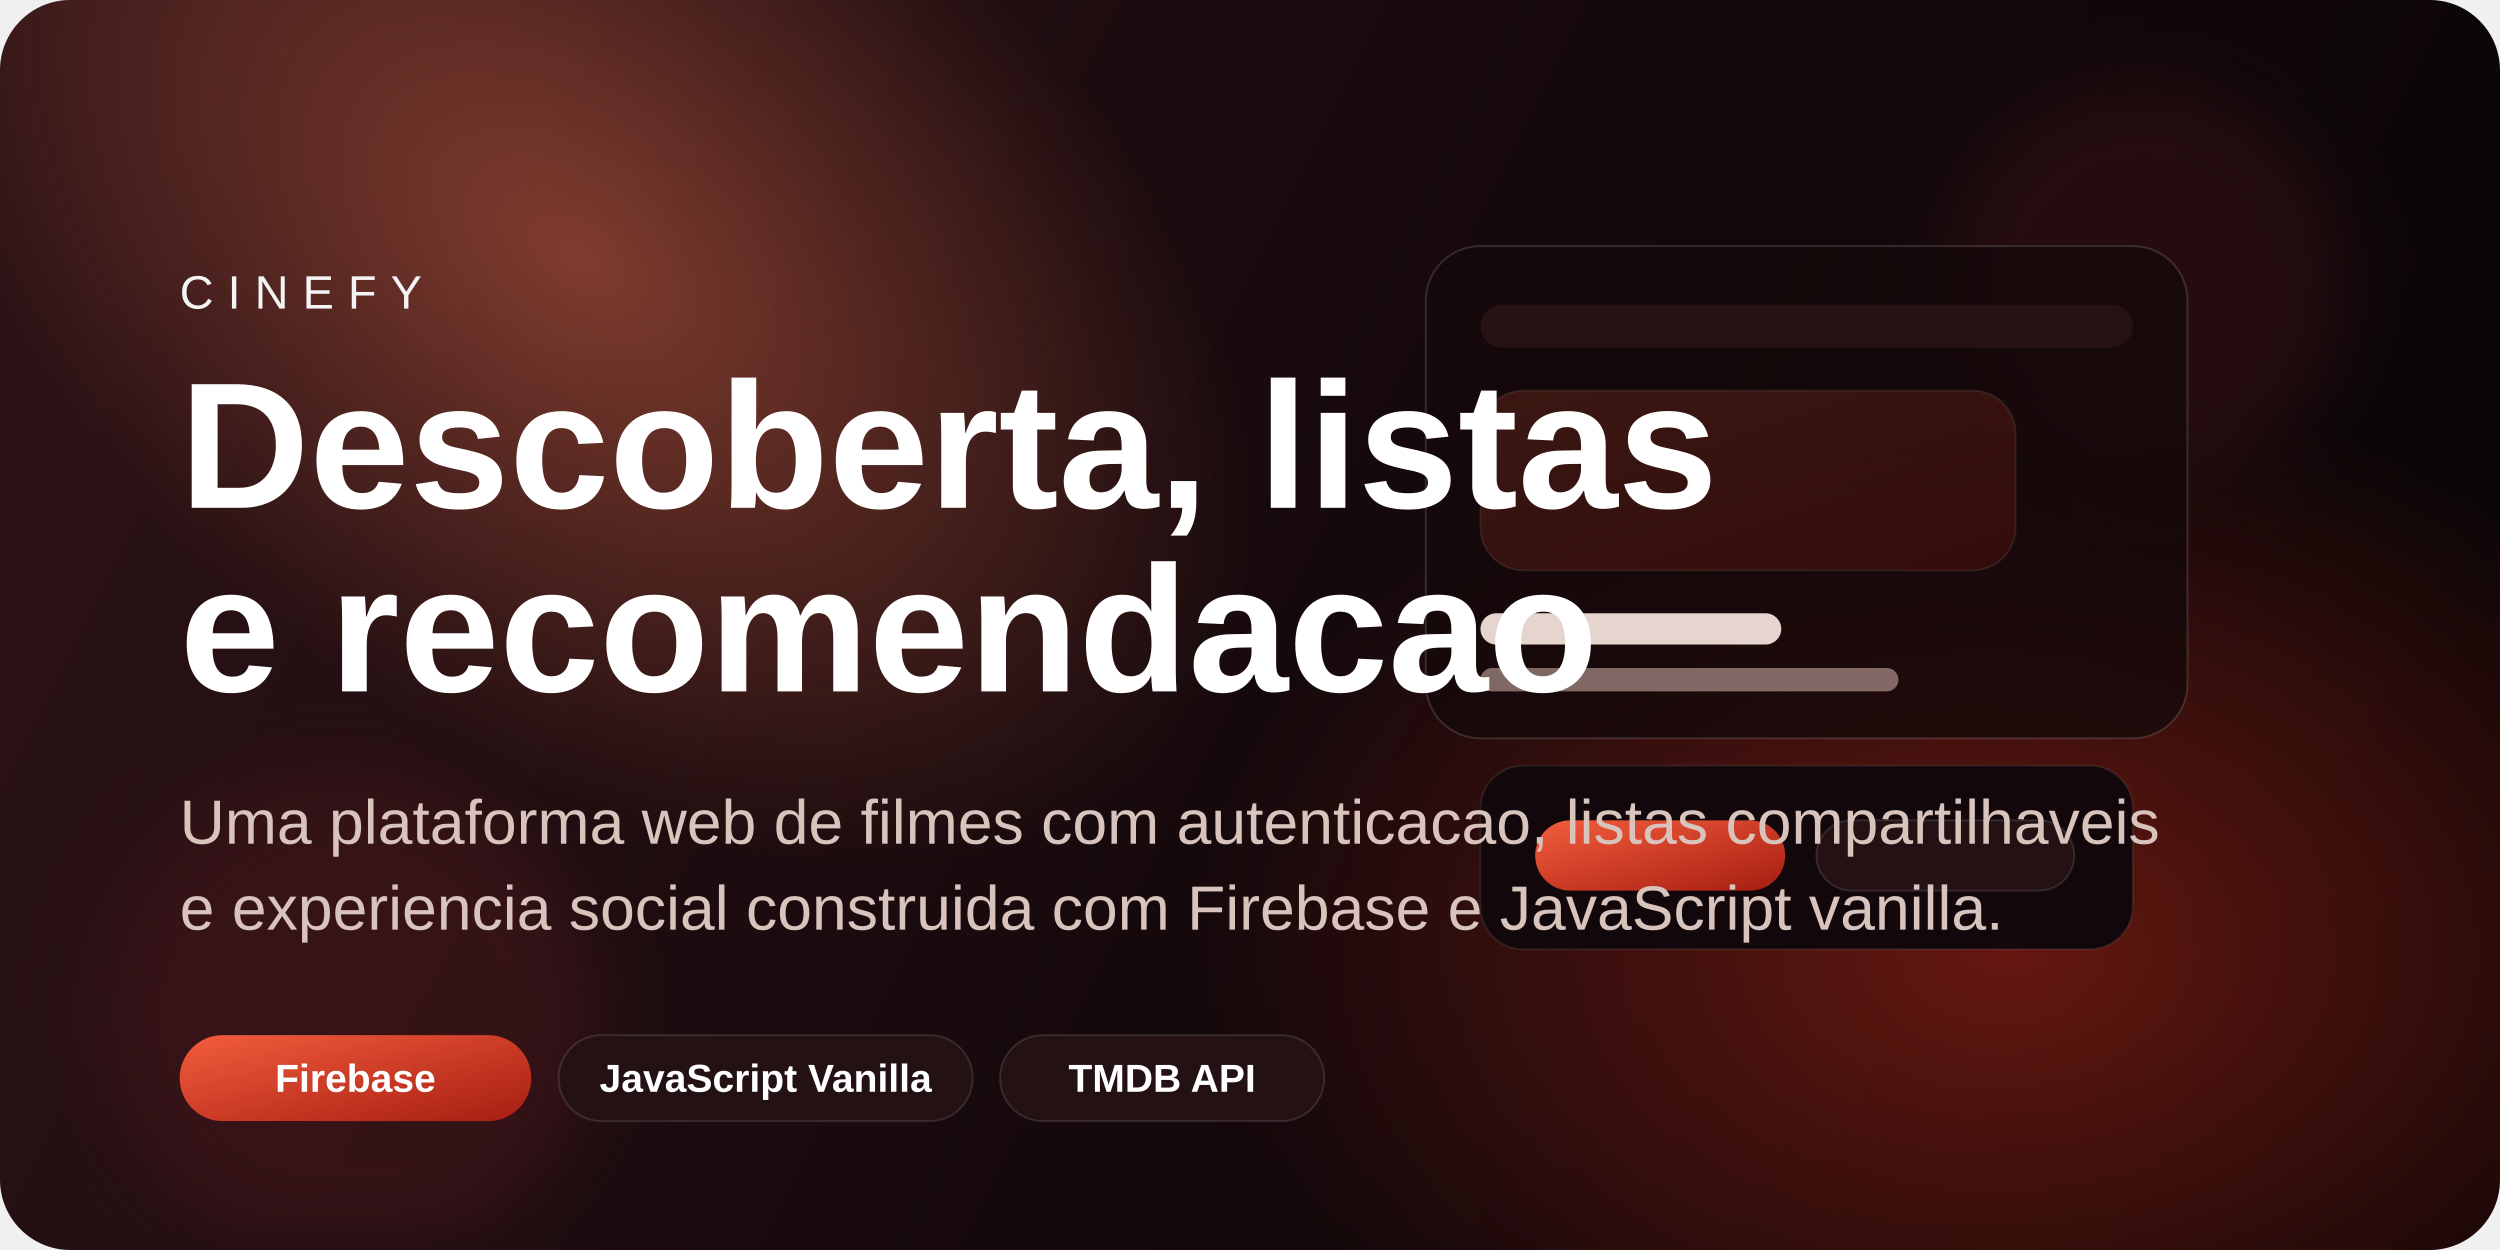
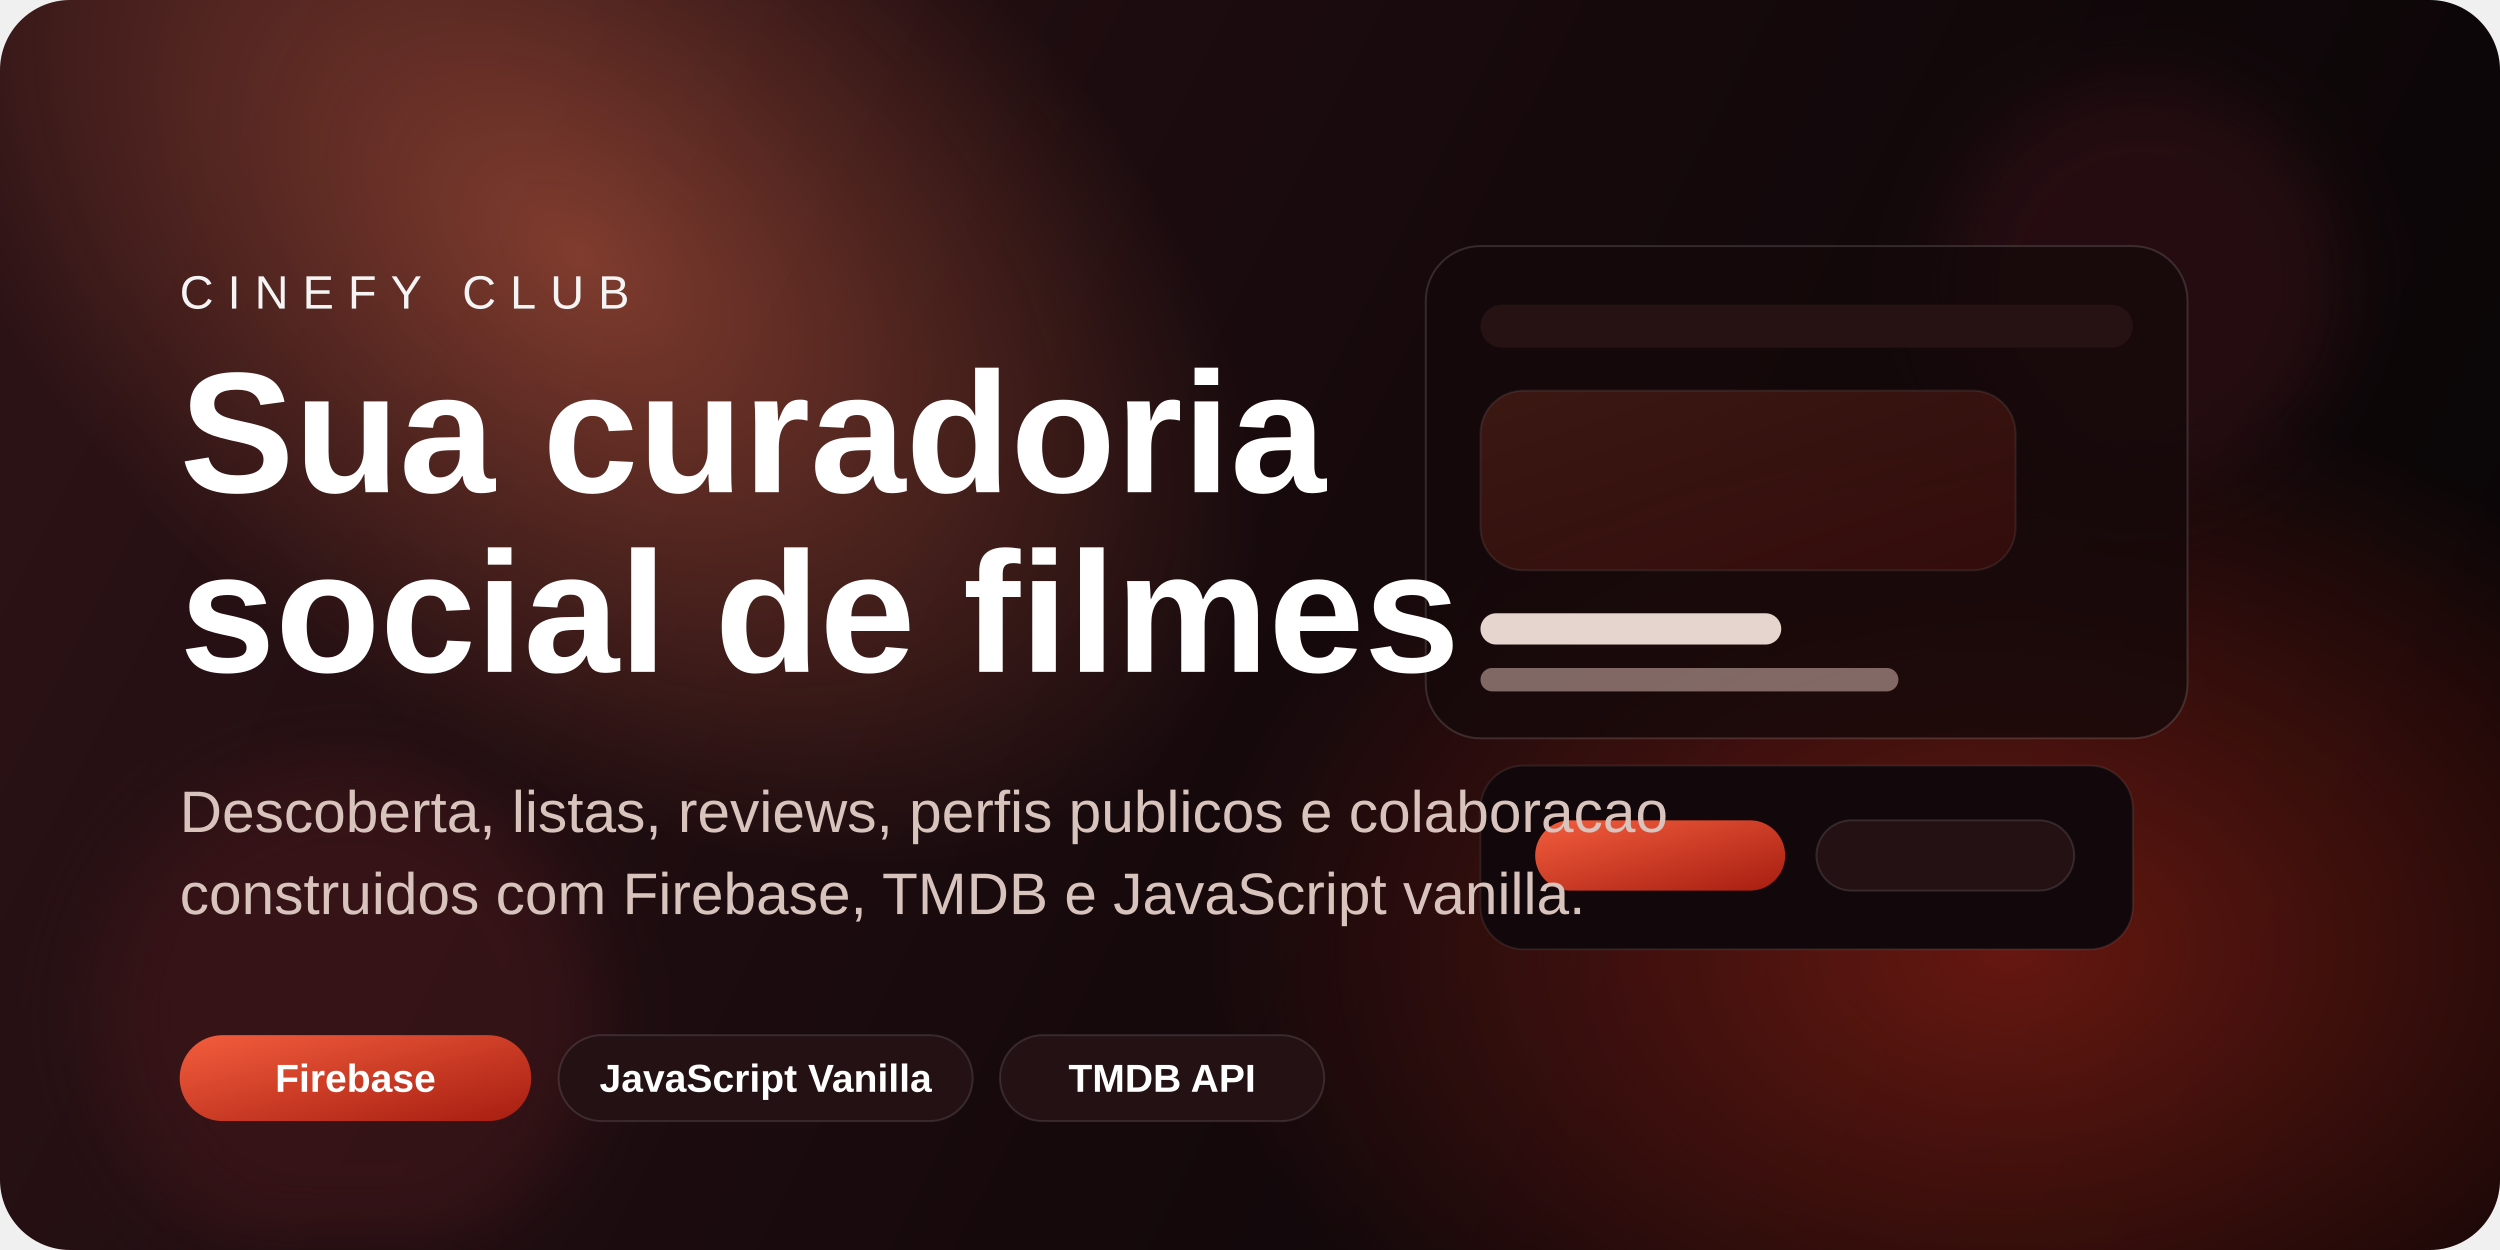
<svg xmlns="http://www.w3.org/2000/svg" width="1280" height="640" viewBox="0 0 1280 640" fill="none">
  <defs>
    <linearGradient id="bg" x1="92" y1="58" x2="1176" y2="604" gradientUnits="userSpaceOnUse">
      <stop stop-color="#2B1215" />
      <stop offset="0.52" stop-color="#16090C" />
      <stop offset="1" stop-color="#090506" />
    </linearGradient>
    <radialGradient id="glowLeft" cx="0" cy="0" r="1" gradientUnits="userSpaceOnUse" gradientTransform="translate(297 132) rotate(38.1) scale(398 247)">
      <stop stop-color="#FF7A55" stop-opacity="0.42" />
      <stop offset="1" stop-color="#FF7A55" stop-opacity="0" />
    </radialGradient>
    <radialGradient id="glowRight" cx="0" cy="0" r="1" gradientUnits="userSpaceOnUse" gradientTransform="translate(1027 486) rotate(180) scale(413 289)">
      <stop stop-color="#CE2C1A" stop-opacity="0.46" />
      <stop offset="1" stop-color="#CE2C1A" stop-opacity="0" />
    </radialGradient>
    <linearGradient id="accent" x1="0" y1="0" x2="1" y2="1">
      <stop stop-color="#F35D3D" />
      <stop offset="1" stop-color="#A61D10" />
    </linearGradient>
    <filter id="blur" x="-120" y="-120" width="1520" height="880" filterUnits="userSpaceOnUse" color-interpolation-filters="sRGB">
      <feGaussianBlur stdDeviation="18" />
    </filter>
  </defs>
  <rect width="1280" height="640" rx="36" fill="url(#bg)" />
  <rect width="1280" height="640" rx="36" fill="url(#glowLeft)" />
  <rect width="1280" height="640" rx="36" fill="url(#glowRight)" />
  <g opacity="0.8" filter="url(#blur)">
    <circle cx="1097" cy="145" r="102" fill="#2A0E12" />
    <circle cx="177" cy="520" r="128" fill="#391418" />
  </g>
  <rect x="730" y="126" width="390" height="252" rx="28" fill="#14090A" fill-opacity="0.76" stroke="#FFFFFF" stroke-opacity="0.14" />
  <rect x="758" y="156" width="334" height="22" rx="11" fill="#261113" />
  <rect x="758" y="200" width="274" height="92" rx="22" fill="url(#accent)" fill-opacity="0.18" stroke="#FFFFFF" stroke-opacity="0.08" />
  <rect x="758" y="314" width="154" height="16" rx="8" fill="#F7E5DE" fill-opacity="0.92" />
  <rect x="758" y="342" width="214" height="12" rx="6" fill="#D5B6AE" fill-opacity="0.55" />
  <rect x="758" y="392" width="334" height="94" rx="22" fill="#12070A" stroke="#FFFFFF" stroke-opacity="0.08" />
  <rect x="786" y="420" width="128" height="36" rx="18" fill="url(#accent)" />
  <rect x="930" y="420" width="132" height="36" rx="18" fill="#231114" stroke="#FFFFFF" stroke-opacity="0.12" />
-   <text x="92" y="158" fill="#F4F4F5" font-family="Segoe UI, Arial, sans-serif" font-size="24" letter-spacing="0.3em">CINEFY</text>
-   <text x="92" y="260" fill="#FFFFFF" font-family="Segoe UI, Arial, sans-serif" font-size="92" font-weight="700">Descoberta, listas</text>
-   <text x="92" y="354" fill="#FFFFFF" font-family="Segoe UI, Arial, sans-serif" font-size="92" font-weight="700">e recomendacao</text>
-   <text x="92" y="432" fill="#D8C3BD" font-family="Segoe UI, Arial, sans-serif" font-size="32">Uma plataforma web de filmes com autenticacao, listas compartilhaveis</text>
-   <text x="92" y="476" fill="#D8C3BD" font-family="Segoe UI, Arial, sans-serif" font-size="32">e experiencia social construida com Firebase e JavaScript vanilla.</text>
+   <text x="92" y="158" fill="#F4F4F5" font-family="Segoe UI, Arial, sans-serif" font-size="24" letter-spacing="0.3em">CINEFY CLUB</text>
+   <text x="92" y="252" fill="#FFFFFF" font-family="Segoe UI, Arial, sans-serif" font-size="88" font-weight="700">Sua curadoria</text>
+   <text x="92" y="344" fill="#FFFFFF" font-family="Segoe UI, Arial, sans-serif" font-size="88" font-weight="700">social de filmes</text>
+   <text x="92" y="426" fill="#D8C3BD" font-family="Segoe UI, Arial, sans-serif" font-size="30">Descoberta, listas, reviews, perfis publicos e colaboracao</text>
+   <text x="92" y="468" fill="#D8C3BD" font-family="Segoe UI, Arial, sans-serif" font-size="30">construidos com Firebase, TMDB e JavaScript vanilla.</text>
  <g>
    <rect x="92" y="530" width="180" height="44" rx="22" fill="url(#accent)" />
    <text x="182" y="559" text-anchor="middle" fill="#FFFFFF" font-family="Segoe UI, Arial, sans-serif" font-size="20" font-weight="600">Firebase</text>
    <rect x="286" y="530" width="212" height="44" rx="22" fill="#231114" stroke="#FFFFFF" stroke-opacity="0.12" />
    <text x="392" y="559" text-anchor="middle" fill="#FFFFFF" font-family="Segoe UI, Arial, sans-serif" font-size="20" font-weight="600">JavaScript Vanilla</text>
    <rect x="512" y="530" width="166" height="44" rx="22" fill="#231114" stroke="#FFFFFF" stroke-opacity="0.12" />
    <text x="595" y="559" text-anchor="middle" fill="#FFFFFF" font-family="Segoe UI, Arial, sans-serif" font-size="20" font-weight="600">TMDB API</text>
  </g>
</svg>
